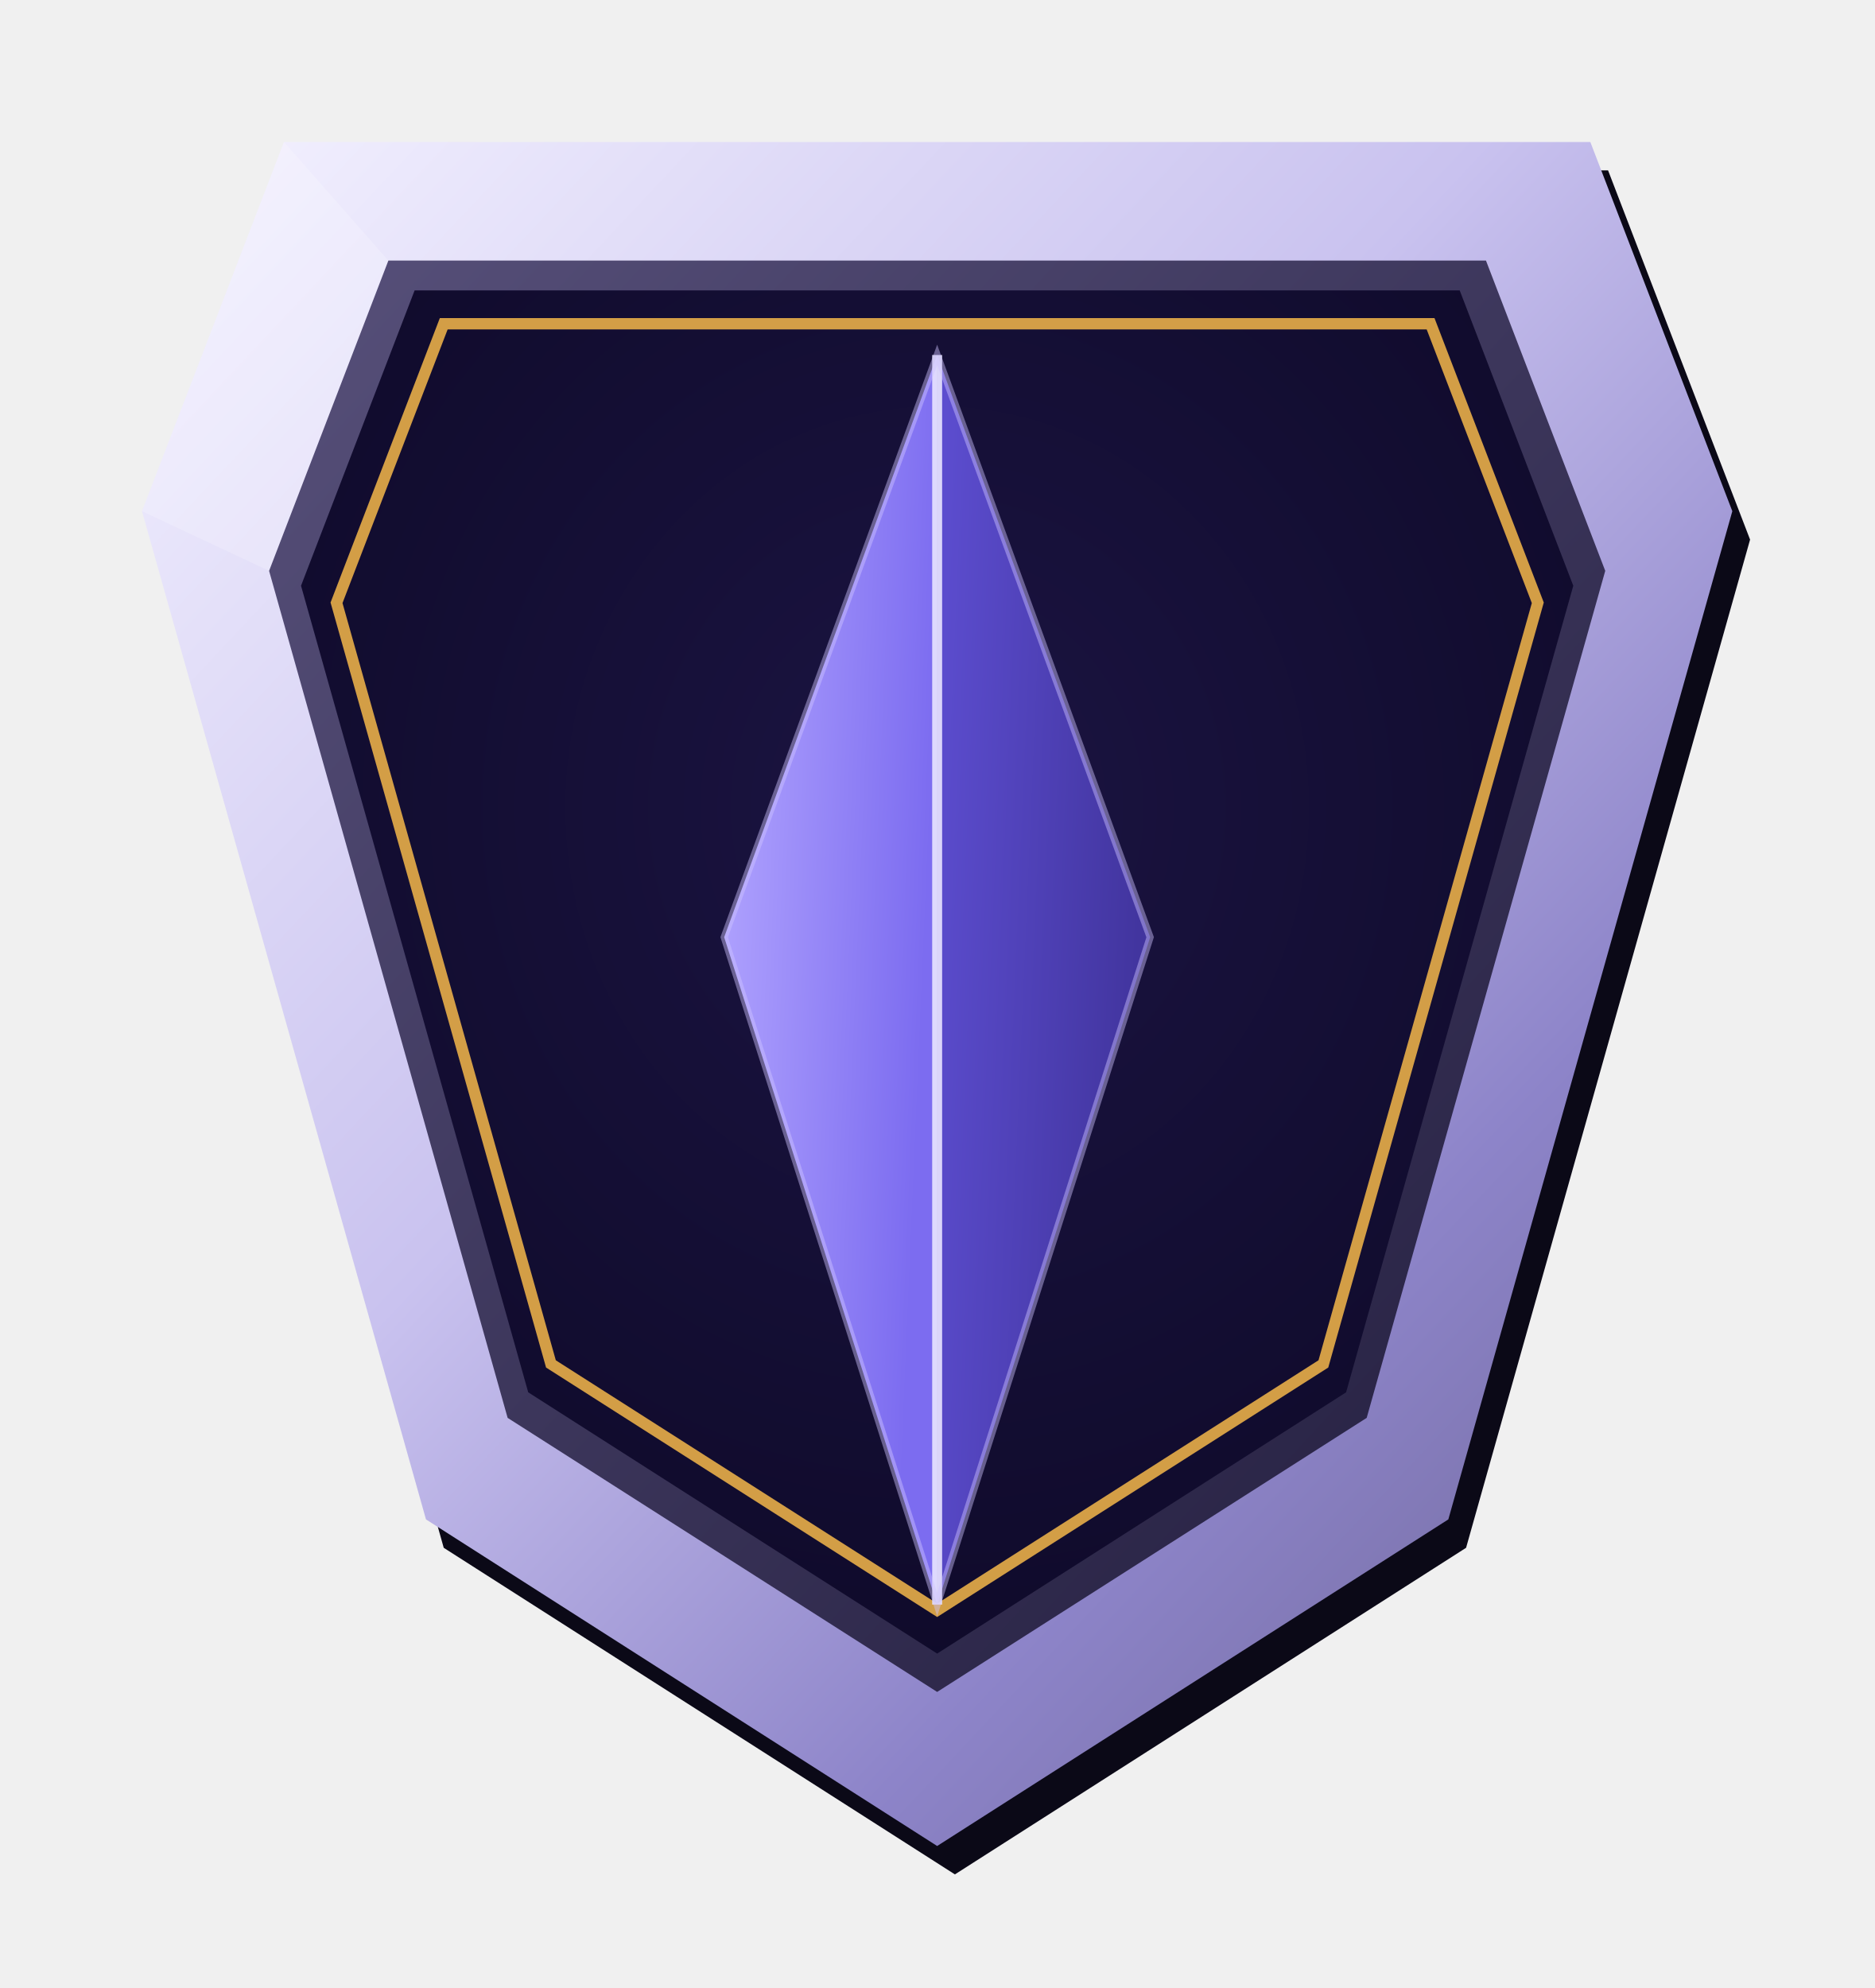
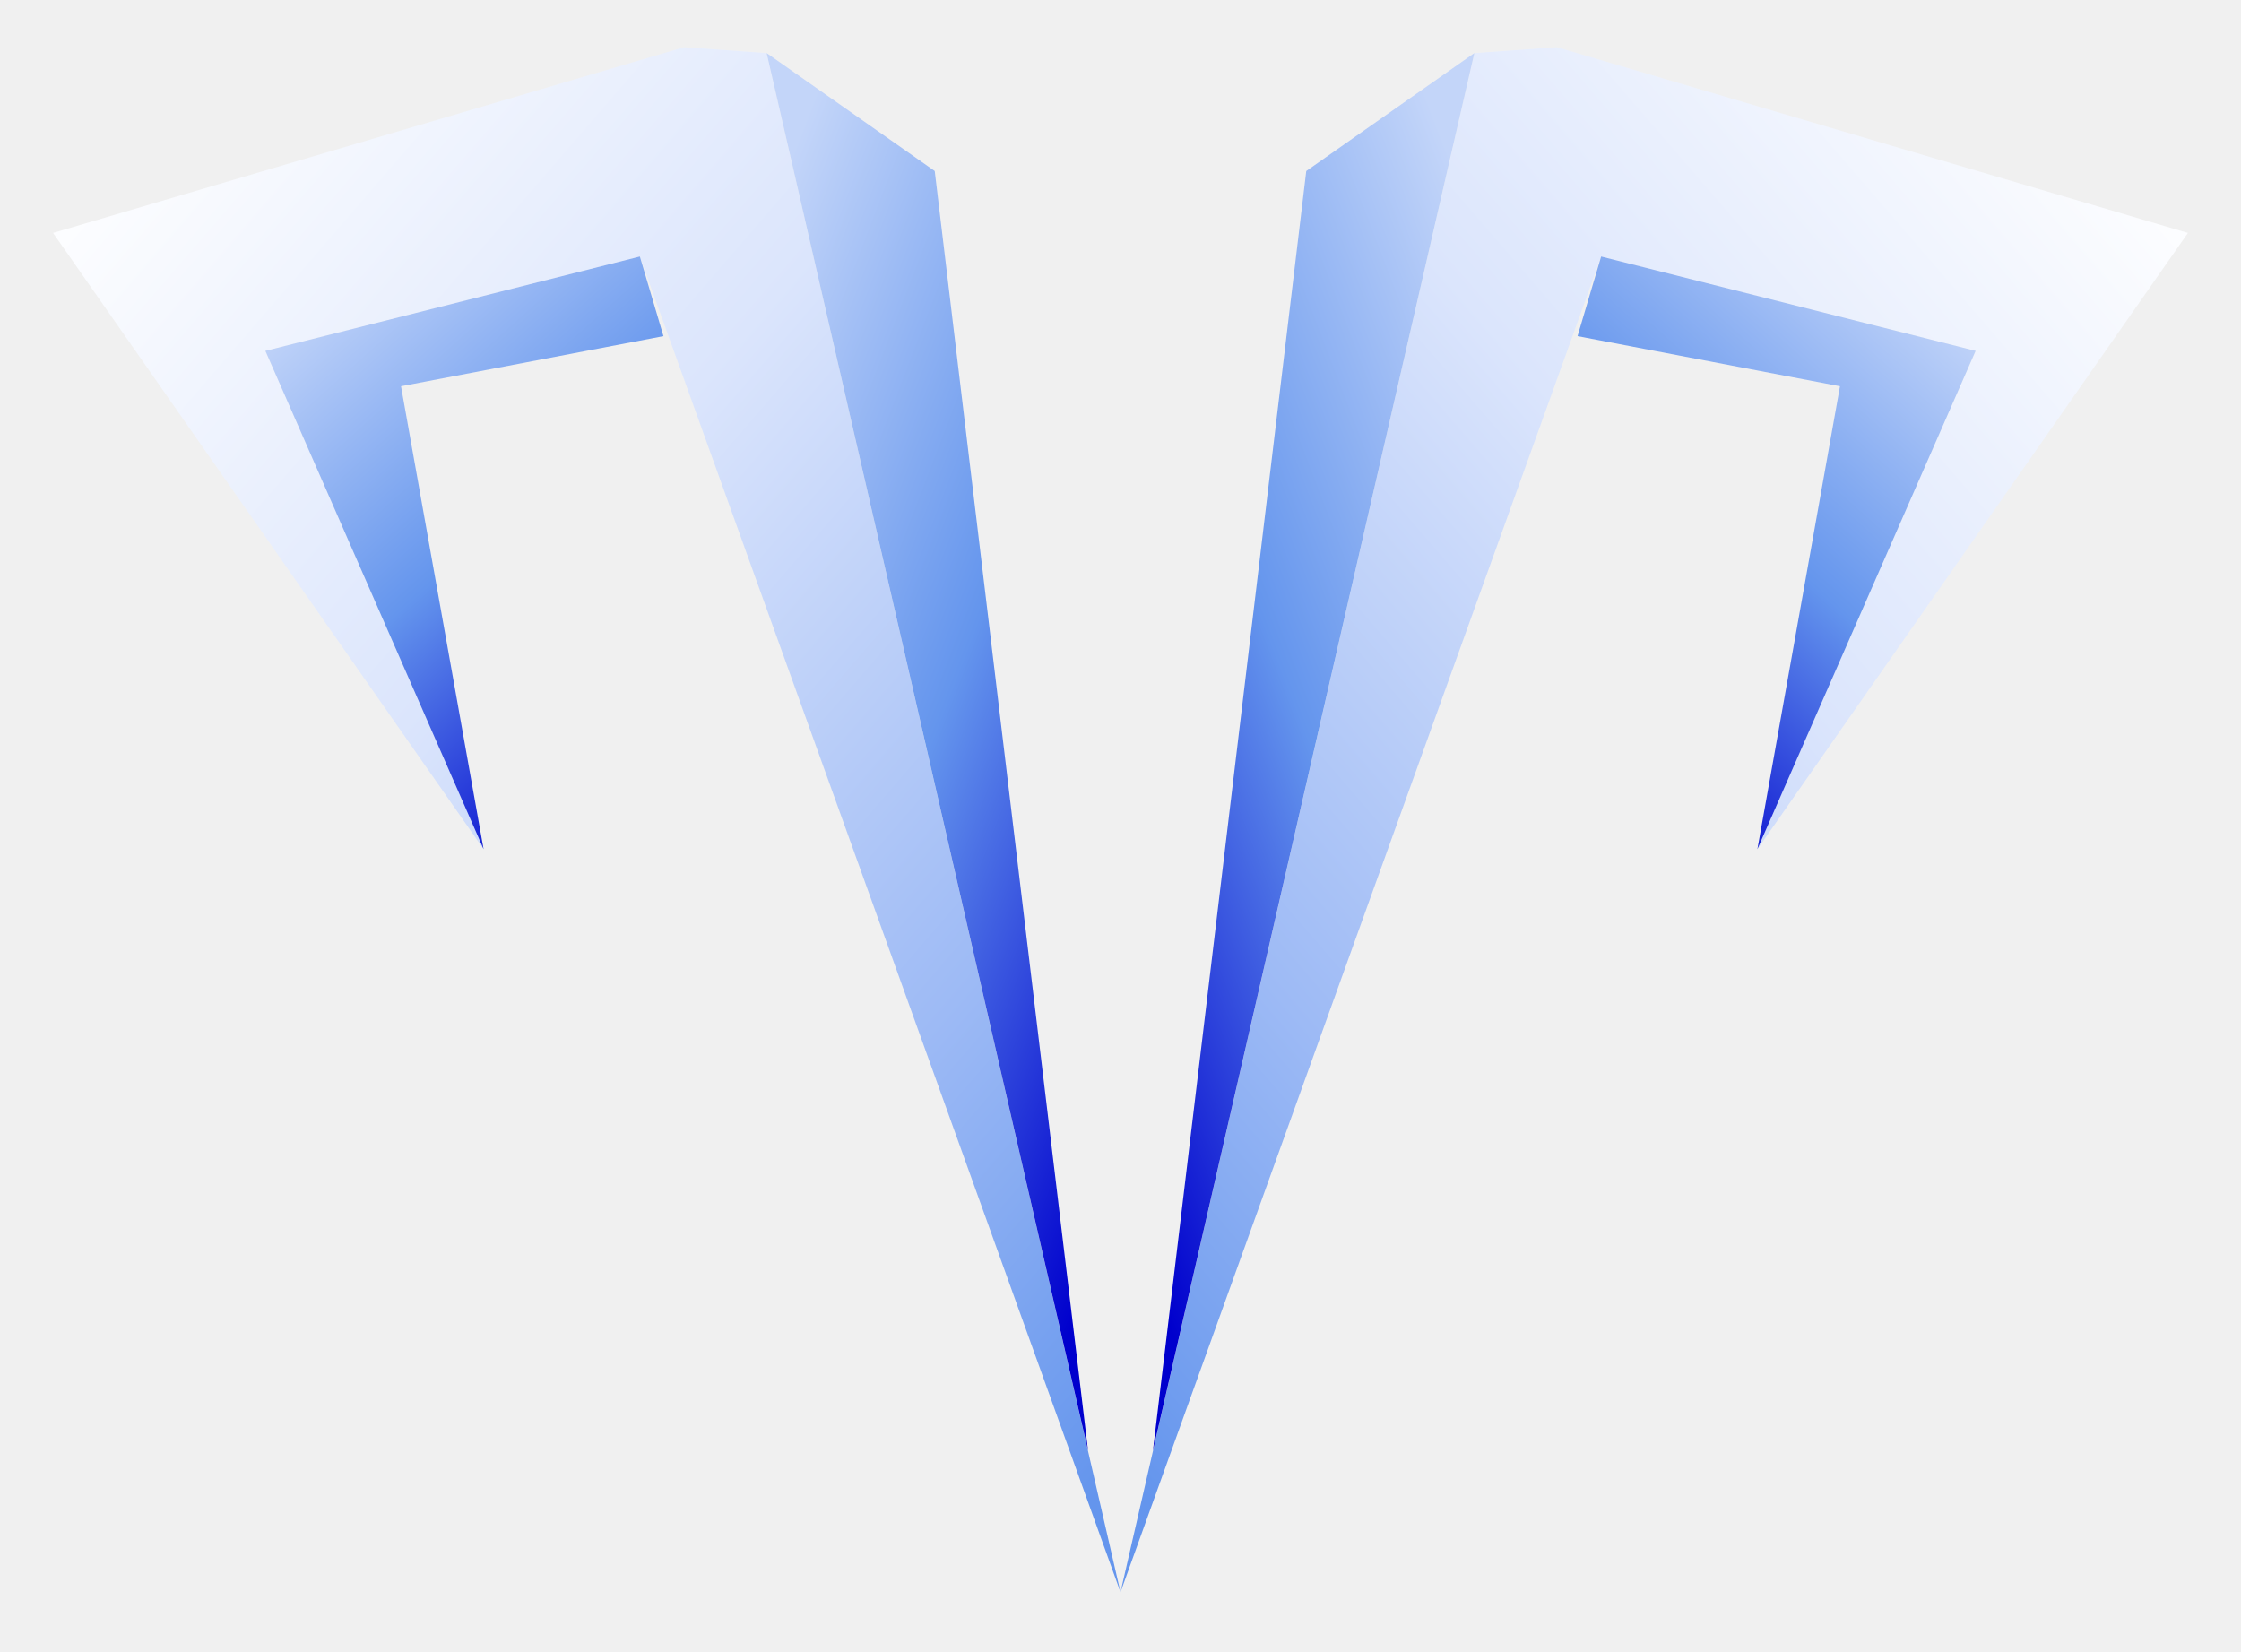
- <svg xmlns="http://www.w3.org/2000/svg" viewBox="-132 -122 264 280" role="img" aria-label="Emblema Neovanguard">
+ <svg xmlns="http://www.w3.org/2000/svg" viewBox="260 290 760 560" role="img" aria-label="NEOVANGUARD">
  <defs>
-     <linearGradient id="chrome" x1="0" y1="0" x2="1" y2="1">
-       <stop offset="0" stop-color="#f4f2ff" />
-       <stop offset="0.42" stop-color="#c9c2ef" />
-       <stop offset="0.72" stop-color="#8d84c9" />
-       <stop offset="1" stop-color="#6a628f" />
+     <linearGradient id="nv-chrome" x1="0.1" y1="0" x2="0.9" y2="1">
+       <stop offset="0" stop-color="#ffffff" />
+       <stop offset="0.38" stop-color="#dbe5fc" />
+       <stop offset="0.74" stop-color="#9dbaf5" />
+       <stop offset="1" stop-color="#6495ED" />
    </linearGradient>
-     <linearGradient id="bevel" x1="0" y1="0" x2="1" y2="1">
-       <stop offset="0" stop-color="#57507a" />
-       <stop offset="1" stop-color="#211c3c" />
+     <linearGradient id="nv-facet" x1="0.2" y1="0" x2="0.8" y2="1">
+       <stop offset="0" stop-color="#c3d5f9" />
+       <stop offset="0.5" stop-color="#6495ED" />
+       <stop offset="1" stop-color="#0000CD" />
    </linearGradient>
-     <radialGradient id="enamel" cx="0.5" cy="0.38" r="0.9">
-       <stop offset="0" stop-color="#1b1442" />
-       <stop offset="0.65" stop-color="#100b2c" />
-       <stop offset="1" stop-color="#0a0720" />
-     </radialGradient>
-     <linearGradient id="bladeL" x1="0" y1="0" x2="1" y2="0.25">
-       <stop offset="0" stop-color="#b3a6ff" />
-       <stop offset="1" stop-color="#7c6cf0" />
-     </linearGradient>
-     <linearGradient id="bladeR" x1="0" y1="0" x2="1" y2="0.25">
-       <stop offset="0" stop-color="#5d4ed1" />
-       <stop offset="1" stop-color="#42359f" />
-     </linearGradient>
+     <g id="nv-half">
+       <path fill="url(#nv-chrome)" d="M492 306 L278 369 L424 578 L350 409 L477 377 L640 830 L520 308 Z" />
+       <path fill="url(#nv-facet)" d="M520 308 L577 348 L629 782 Z" />
+       <path fill="url(#nv-facet)" d="M477 377 L350 409 L424 578 L396 421 L485 404 Z" />
+     </g>
  </defs>
-   <polygon points="92.0,-102.0 -92.0,-102.0 -112.0,-50.0 -72.0,92.0 0.0,138.0 72.0,92.0 112.0,-50.0" fill="#0b0917" transform="translate(2.5 4)" />
-   <polygon points="92.0,-102.0 -92.0,-102.0 -112.0,-50.0 -72.0,92.0 0.0,138.0 72.0,92.0 112.0,-50.0" fill="url(#chrome)" />
-   <polygon points="77.3,-85.3 -77.3,-85.3 -94.1,-41.6 -60.5,77.7 0.0,116.3 60.5,77.7 94.1,-41.6" fill="url(#bevel)" />
-   <polygon points="73.6,-81.1 -73.6,-81.1 -89.6,-39.5 -57.6,74.1 0.0,110.9 57.6,74.1 89.6,-39.5" fill="url(#enamel)" />
-   <polygon points="69.5,-76.4 -69.5,-76.4 -84.6,-37.1 -54.4,70.1 0.0,104.8 54.4,70.1 84.6,-37.1" fill="none" stroke="#f4b74a" stroke-width="1.6" opacity="0.85" />
-   <polygon points="0.0,-72.0 -30.0,10.0 0.0,104.0" fill="url(#bladeL)" />
-   <polygon points="0.0,-72.0 30.0,10.0 0.0,104.0" fill="url(#bladeR)" />
-   <line x1="0" y1="-72" x2="0" y2="104" stroke="#e9e4ff" stroke-width="1.4" opacity="0.9" />
-   <polygon points="0.0,-72.0 30.0,10.0 0.0,104.0 -30.0,10.0" fill="none" stroke="#cfc4ff" stroke-width="1" opacity="0.45" />
-   <polygon points="-92.0,-102.0 -112.0,-50.0 -94.1,-41.6 -77.3,-85.3" fill="#ffffff" opacity="0.18" />
+   <use href="#nv-half" />
+   <use href="#nv-half" transform="translate(1280,0) scale(-1,1)" />
</svg>
